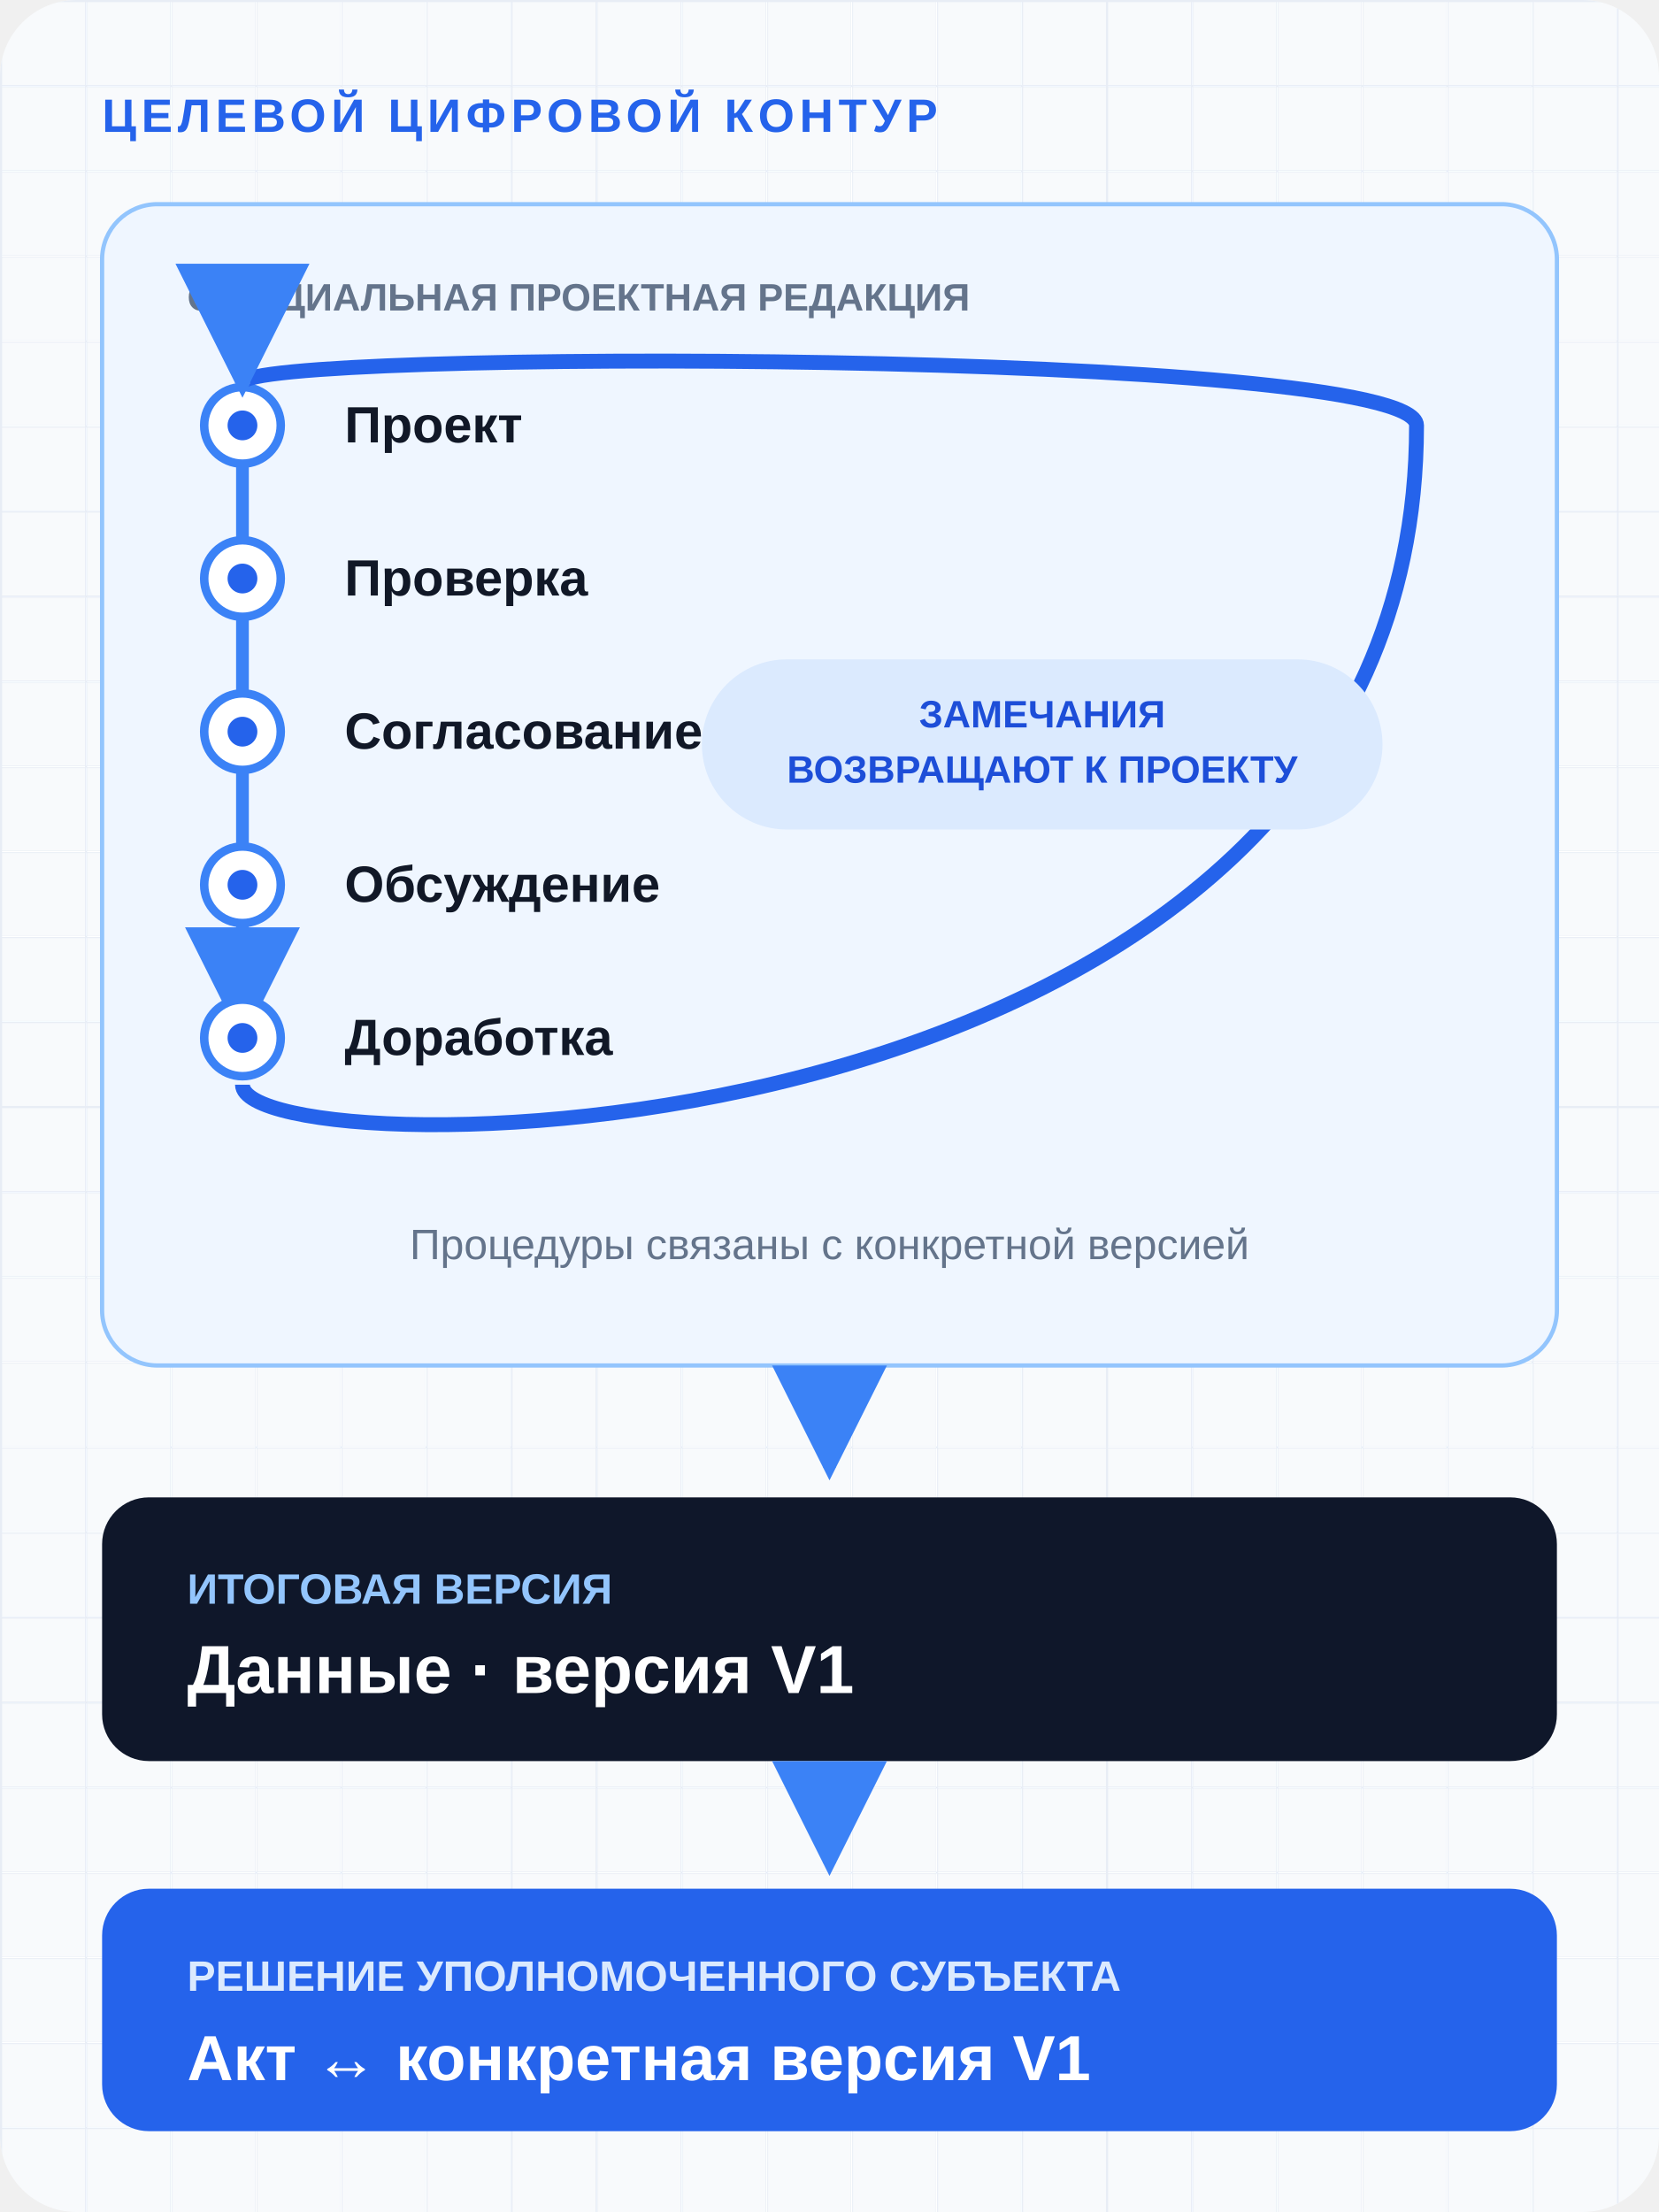
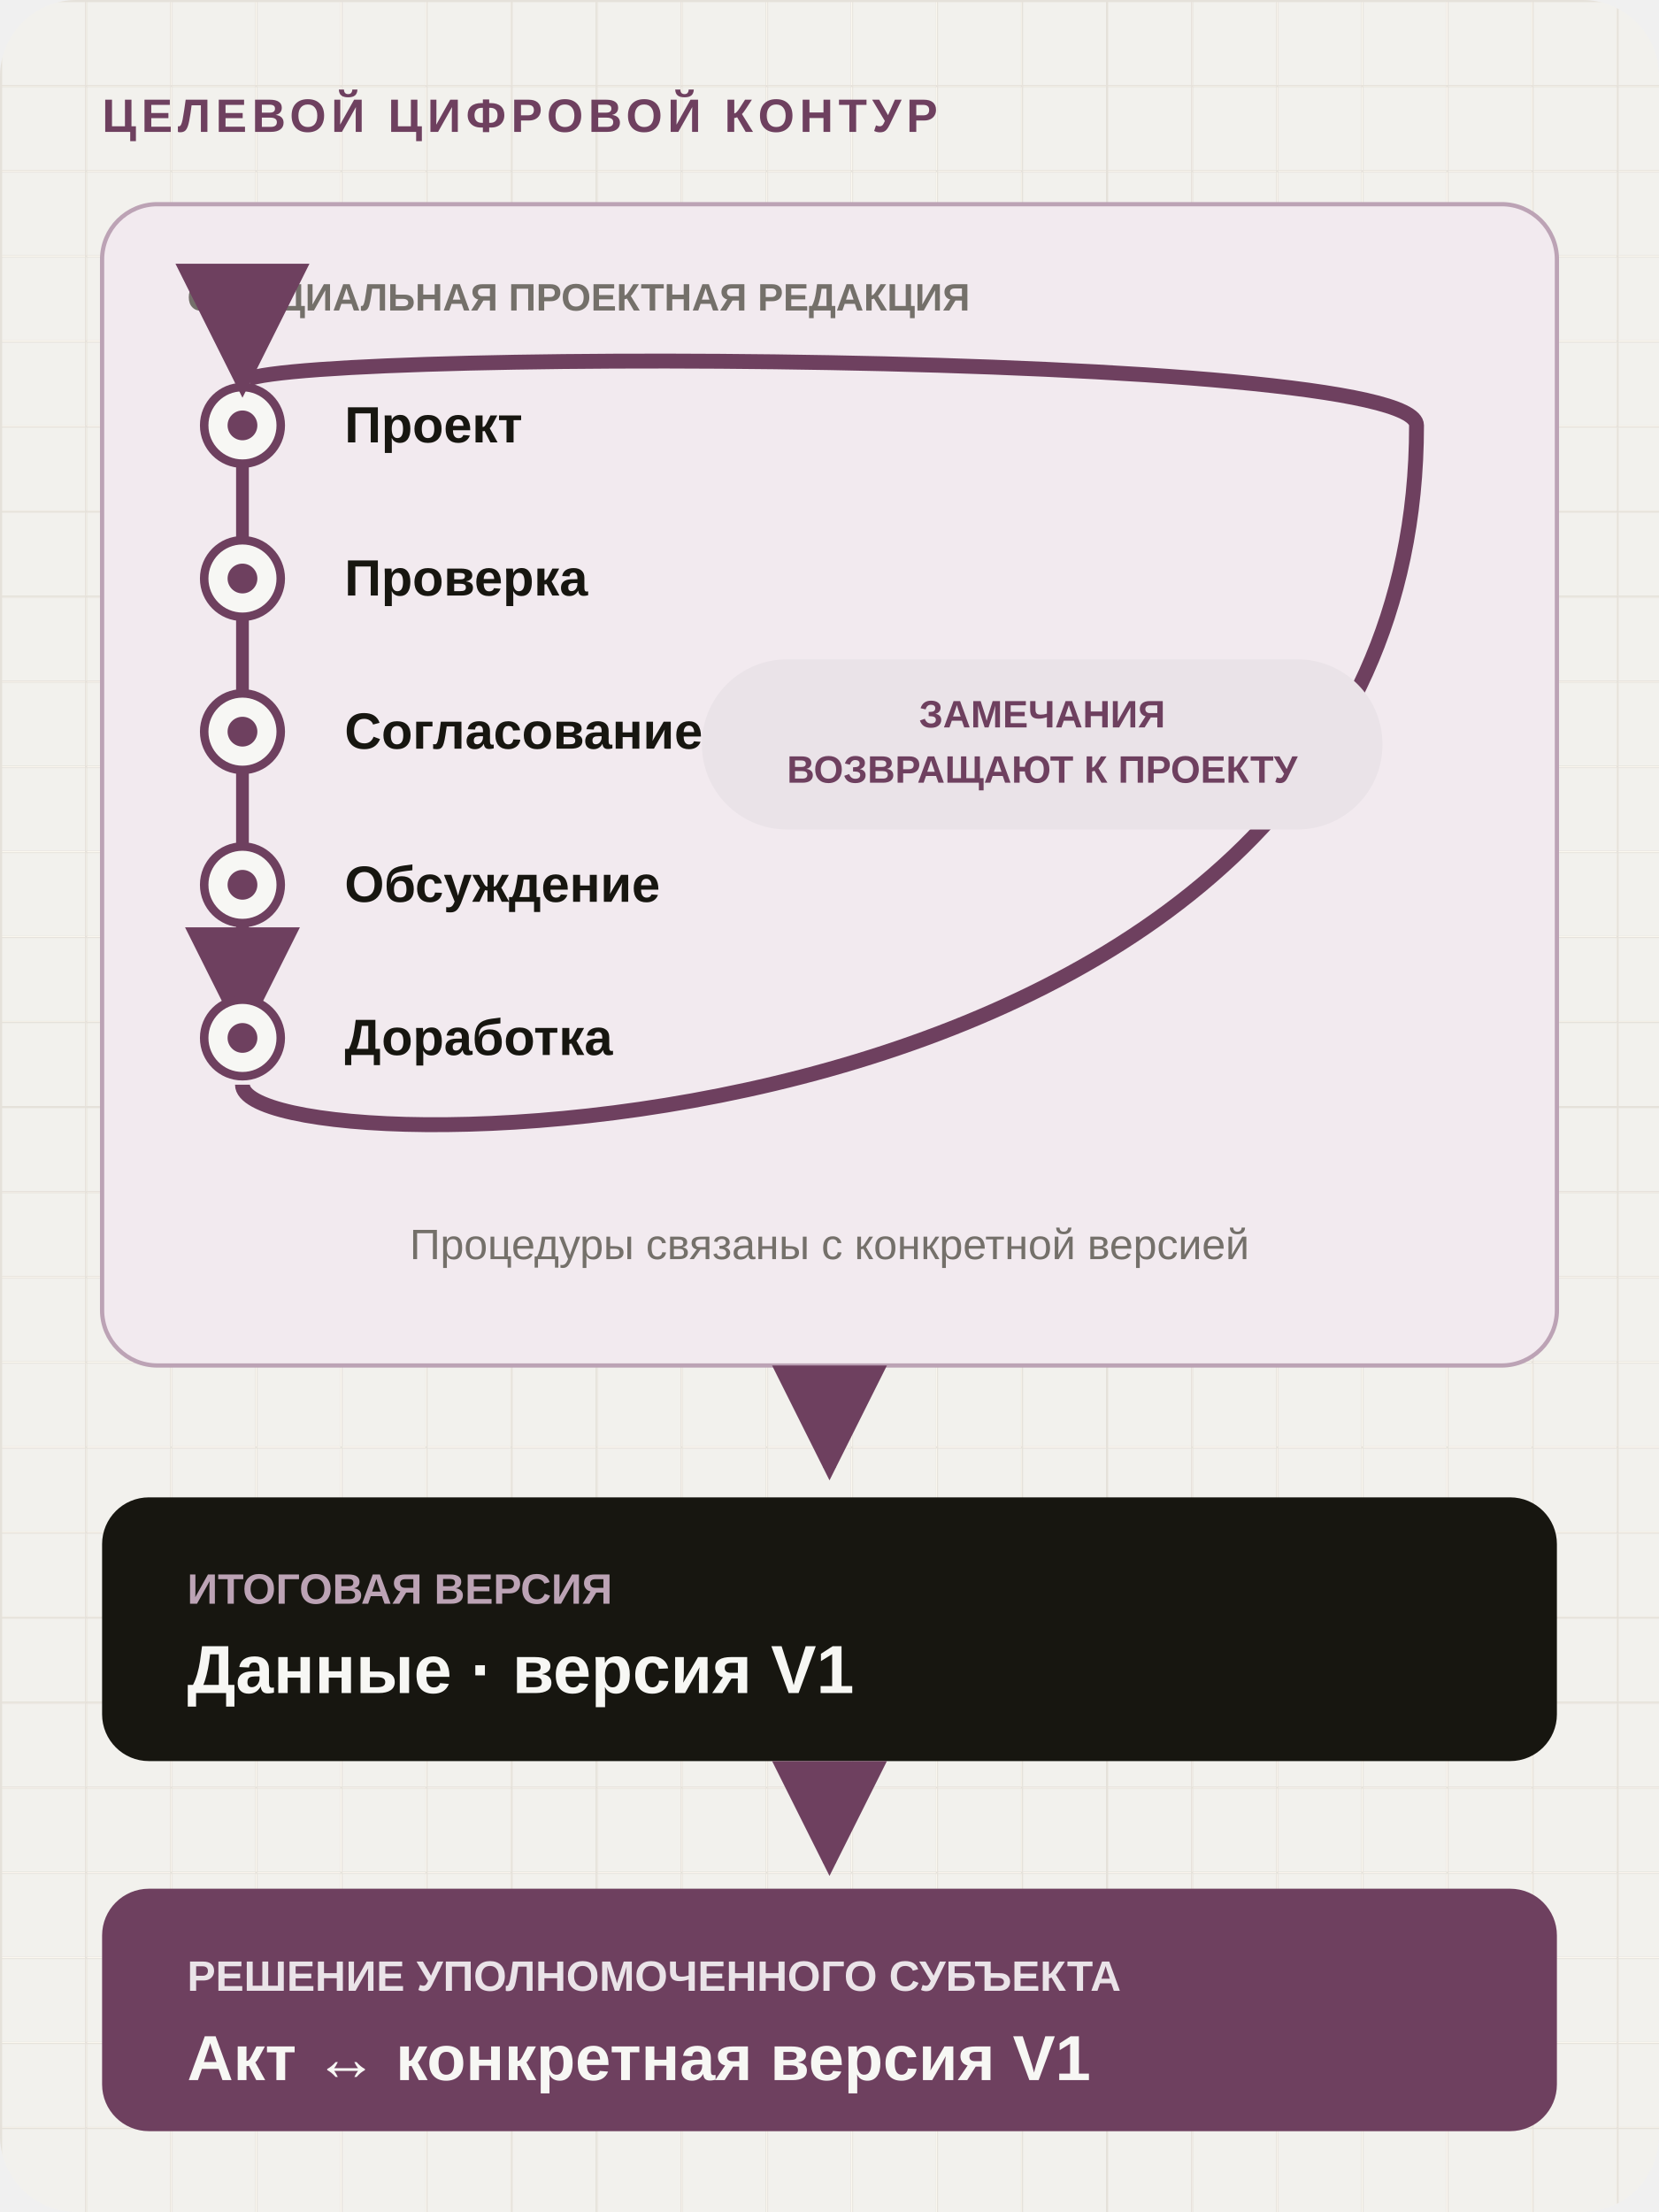
<svg xmlns="http://www.w3.org/2000/svg" width="390" height="520" viewBox="0 0 390 520" role="img" aria-labelledby="title desc">
  <defs>
    <pattern id="g" width="20" height="20" patternUnits="userSpaceOnUse">
-       <path d="M20 0H0V20" fill="none" stroke="#E8EDF5" />
+       <path d="M20 0H0V20" fill="none" stroke="#E5E1DA" />
    </pattern>
    <marker id="a" markerWidth="9" markerHeight="9" refX="8" refY="4.5" orient="auto">
-       <path d="M0 0l9 4.5L0 9z" fill="#3B82F6" />
+       <path d="M0 0l9 4.5L0 9z" fill="#6E405F" />
    </marker>
  </defs>
-   <rect width="390" height="520" rx="18" fill="#F8FAFC" />
+   <rect width="390" height="520" rx="18" fill="#F2F1ED" />
  <rect width="390" height="520" rx="18" fill="url(#g)" />
  <g font-family="Arial,sans-serif">
-     <text x="24" y="31" fill="#2563EB" font-size="11" font-weight="700" letter-spacing="1.2">ЦЕЛЕВОЙ ЦИФРОВОЙ КОНТУР</text>
-     <rect x="24" y="48" width="342" height="273" rx="13" fill="#EFF6FF" stroke="#93C5FD" />
-     <text x="44" y="73" fill="#64748B" font-size="9" font-weight="700">ОФИЦИАЛЬНАЯ ПРОЕКТНАЯ РЕДАКЦИЯ</text>
-     <path d="M57 100v142" stroke="#3B82F6" stroke-width="3" marker-end="url(#a)" />
-     <g fill="#FFF" stroke="#3B82F6" stroke-width="2">
+     <text x="24" y="31" fill="#6E405F" font-size="11" font-weight="700" letter-spacing="1.2">ЦЕЛЕВОЙ ЦИФРОВОЙ КОНТУР</text>
+     <rect x="24" y="48" width="342" height="273" rx="13" fill="#F2EAEF" stroke="#BCA3B5" />
+     <text x="44" y="73" fill="#74706A" font-size="9" font-weight="700">ОФИЦИАЛЬНАЯ ПРОЕКТНАЯ РЕДАКЦИЯ</text>
+     <path d="M57 100v142" stroke="#6E405F" stroke-width="3" marker-end="url(#a)" />
+     <g fill="#F7F7F4" stroke="#6E405F" stroke-width="2">
      <circle cx="57" cy="100" r="9" />
      <circle cx="57" cy="136" r="9" />
      <circle cx="57" cy="172" r="9" />
      <circle cx="57" cy="208" r="9" />
      <circle cx="57" cy="244" r="9" />
    </g>
-     <g fill="#2563EB">
+     <g fill="#6E405F">
      <circle cx="57" cy="100" r="3.5" />
      <circle cx="57" cy="136" r="3.5" />
      <circle cx="57" cy="172" r="3.5" />
      <circle cx="57" cy="208" r="3.5" />
      <circle cx="57" cy="244" r="3.5" />
    </g>
-     <g fill="#111827" font-size="12" font-weight="700">
+     <g fill="#171610" font-size="12" font-weight="700">
      <text x="81" y="104">Проект</text>
      <text x="81" y="140">Проверка</text>
      <text x="81" y="176">Согласование</text>
      <text x="81" y="212">Обсуждение</text>
      <text x="81" y="248">Доработка</text>
    </g>
-     <path d="M57 255C57 276 333 276 333 100C333 82 57 82 57 90" fill="none" stroke="#2563EB" stroke-width="3.5" marker-end="url(#a)" />
-     <rect x="165" y="155" width="160" height="40" rx="20" fill="#DBEAFE" />
-     <text x="245" y="171" text-anchor="middle" fill="#1D4ED8" font-size="9" font-weight="700">ЗАМЕЧАНИЯ</text>
-     <text x="245" y="184" text-anchor="middle" fill="#1D4ED8" font-size="9" font-weight="700">ВОЗВРАЩАЮТ К ПРОЕКТУ</text>
-     <text x="195" y="296" text-anchor="middle" fill="#64748B" font-size="10">Процедуры связаны с конкретной версией</text>
-     <path d="M195 323v22" stroke="#3B82F6" stroke-width="3" marker-end="url(#a)" />
-     <rect x="24" y="352" width="342" height="62" rx="11" fill="#0F172A" />
-     <text x="44" y="377" fill="#93C5FD" font-size="10" font-weight="700">ИТОГОВАЯ ВЕРСИЯ</text>
-     <text x="44" y="398" fill="#FFF" font-size="16" font-weight="700">Данные · версия V1</text>
-     <path d="M195 416v22" stroke="#3B82F6" stroke-width="3" marker-end="url(#a)" />
-     <rect x="24" y="444" width="342" height="57" rx="11" fill="#2563EB" />
-     <text x="44" y="468" fill="#DBEAFE" font-size="10" font-weight="700">РЕШЕНИЕ УПОЛНОМОЧЕННОГО СУБЪЕКТА</text>
-     <text x="44" y="489" fill="#FFF" font-size="15" font-weight="700">Акт ↔ конкретная версия V1</text>
+     <path d="M57 255C57 276 333 276 333 100C333 82 57 82 57 90" fill="none" stroke="#6E405F" stroke-width="3.5" marker-end="url(#a)" />
+     <rect x="165" y="155" width="160" height="40" rx="20" fill="#EAE3E8" />
+     <text x="245" y="171" text-anchor="middle" fill="#6E405F" font-size="9" font-weight="700">ЗАМЕЧАНИЯ</text>
+     <text x="245" y="184" text-anchor="middle" fill="#6E405F" font-size="9" font-weight="700">ВОЗВРАЩАЮТ К ПРОЕКТУ</text>
+     <text x="195" y="296" text-anchor="middle" fill="#74706A" font-size="10">Процедуры связаны с конкретной версией</text>
+     <path d="M195 323v22" stroke="#6E405F" stroke-width="3" marker-end="url(#a)" />
+     <rect x="24" y="352" width="342" height="62" rx="11" fill="#171610" />
+     <text x="44" y="377" fill="#BCA3B5" font-size="10" font-weight="700">ИТОГОВАЯ ВЕРСИЯ</text>
+     <text x="44" y="398" fill="#F7F7F4" font-size="16" font-weight="700">Данные · версия V1</text>
+     <path d="M195 416v22" stroke="#6E405F" stroke-width="3" marker-end="url(#a)" />
+     <rect x="24" y="444" width="342" height="57" rx="11" fill="#6E405F" />
+     <text x="44" y="468" fill="#EAE3E8" font-size="10" font-weight="700">РЕШЕНИЕ УПОЛНОМОЧЕННОГО СУБЪЕКТА</text>
+     <text x="44" y="489" fill="#F7F7F4" font-size="15" font-weight="700">Акт ↔ конкретная версия V1</text>
  </g>
</svg>
